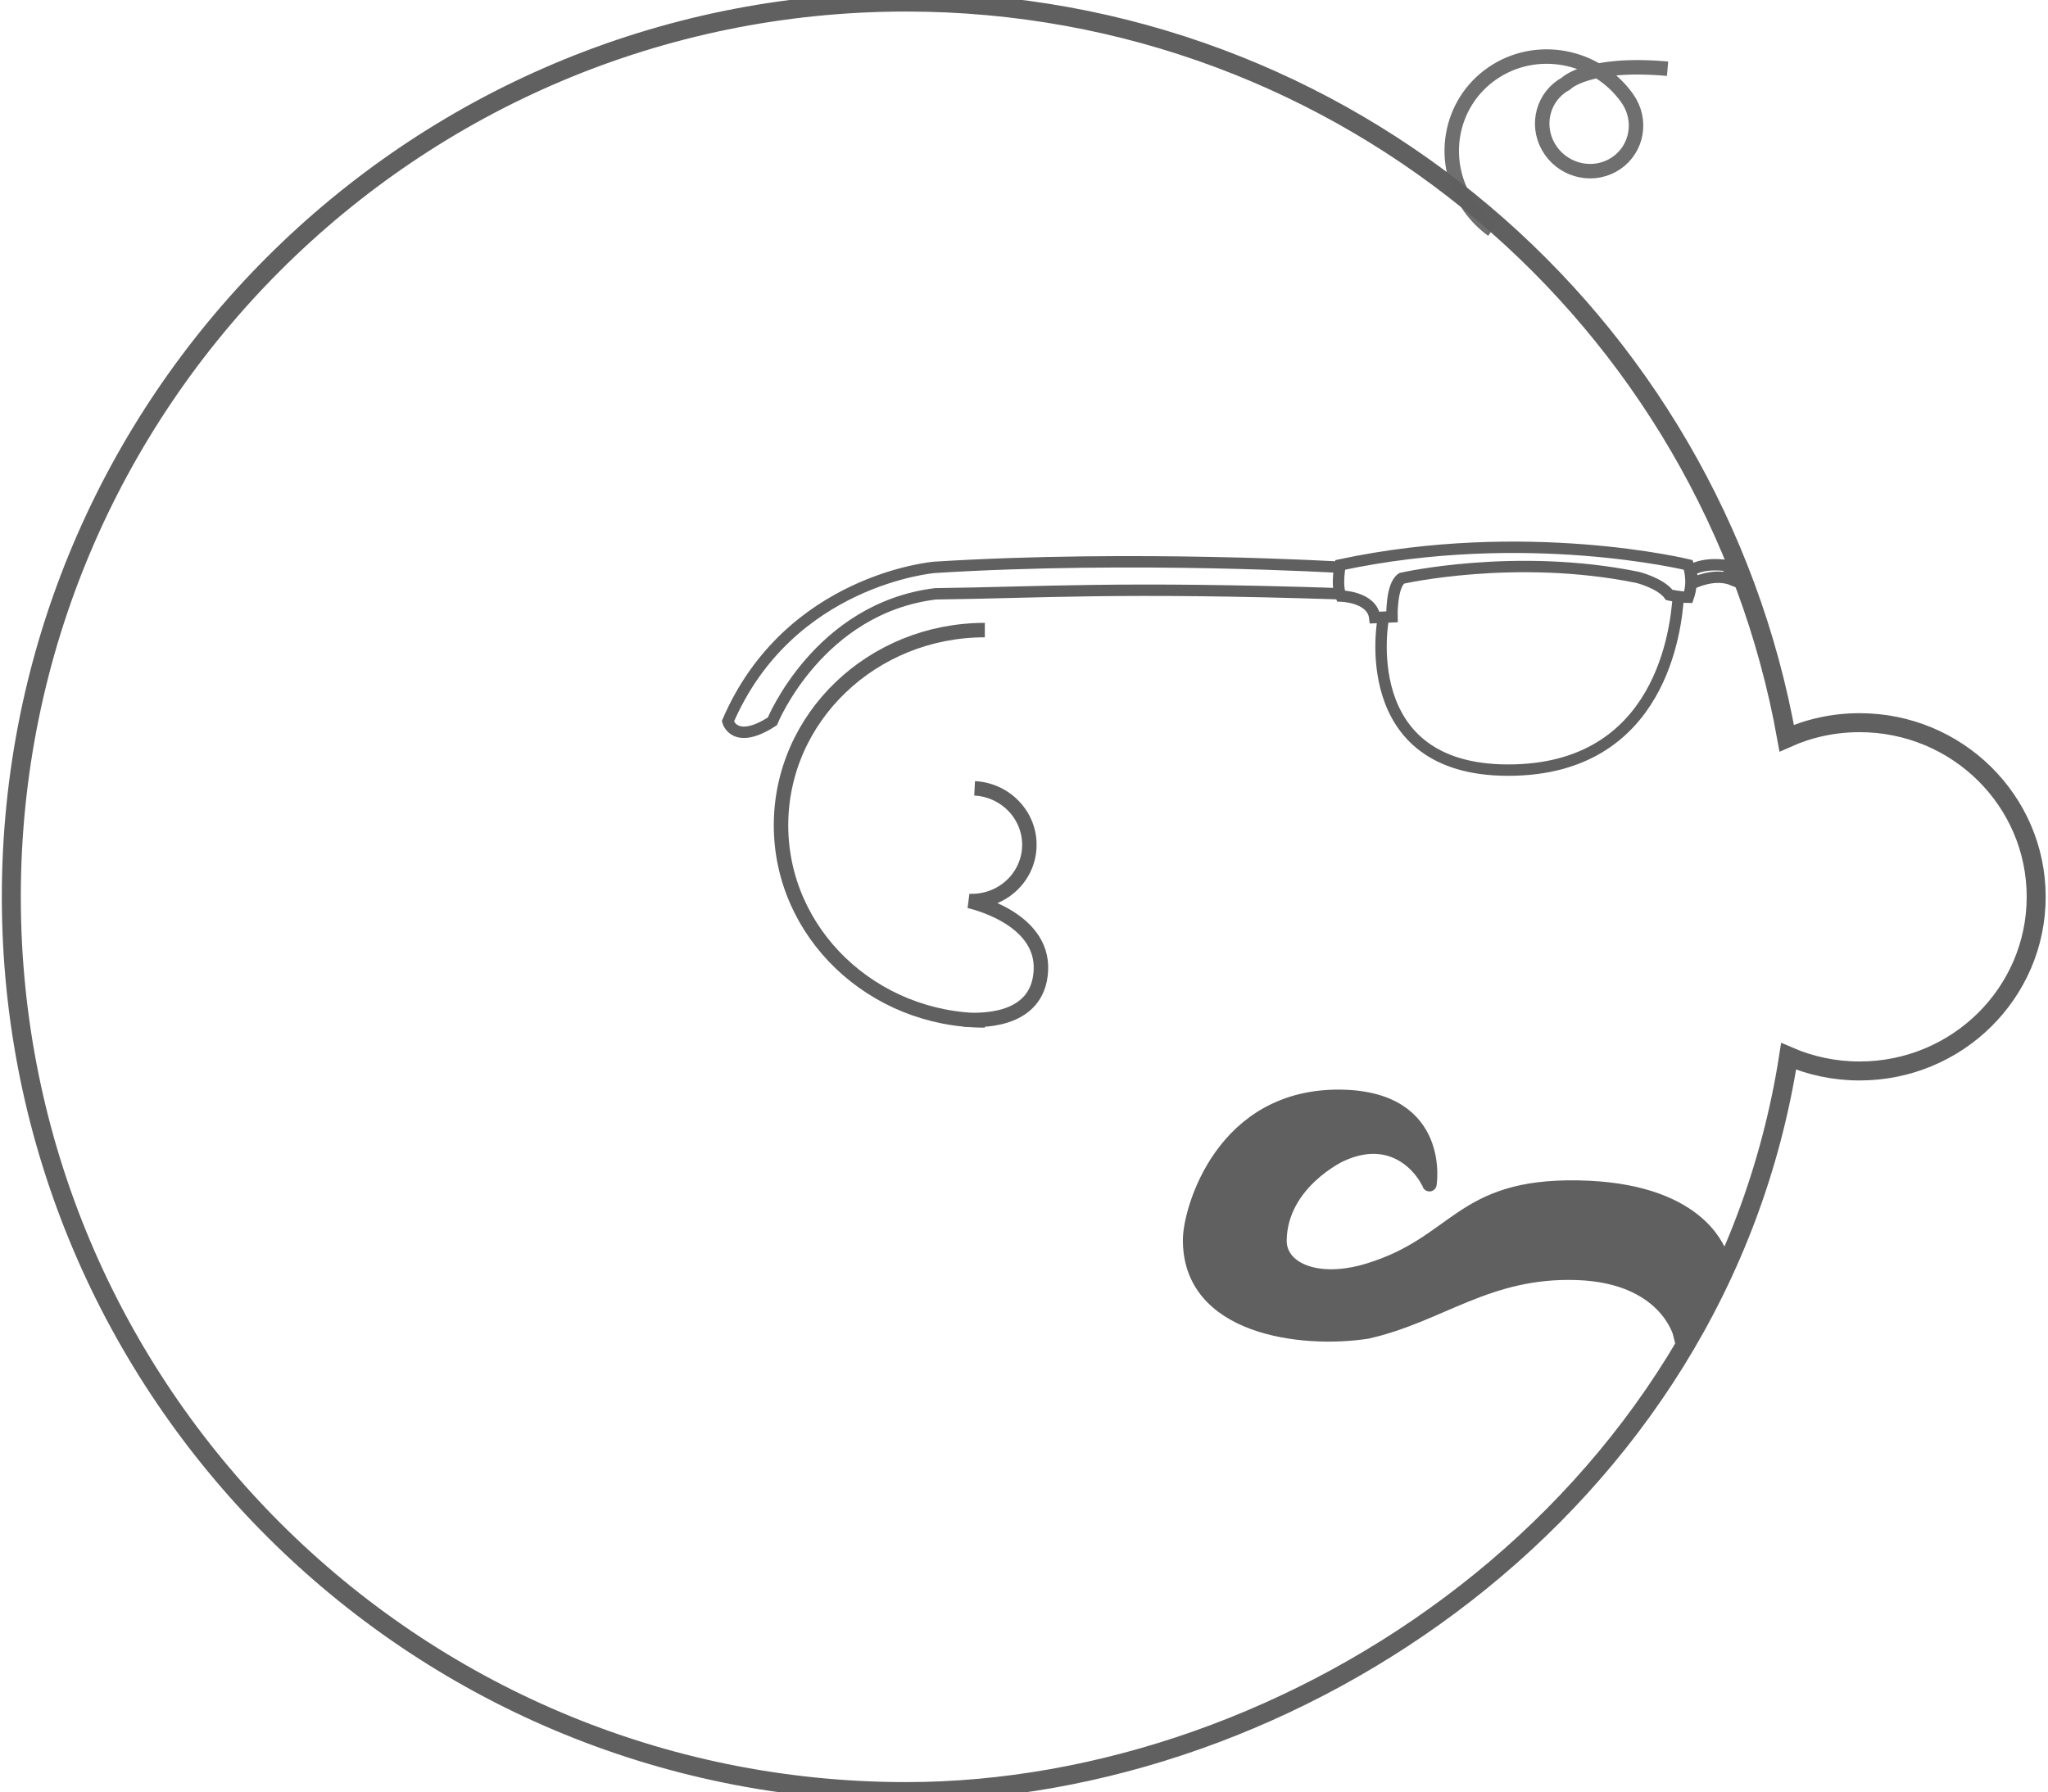
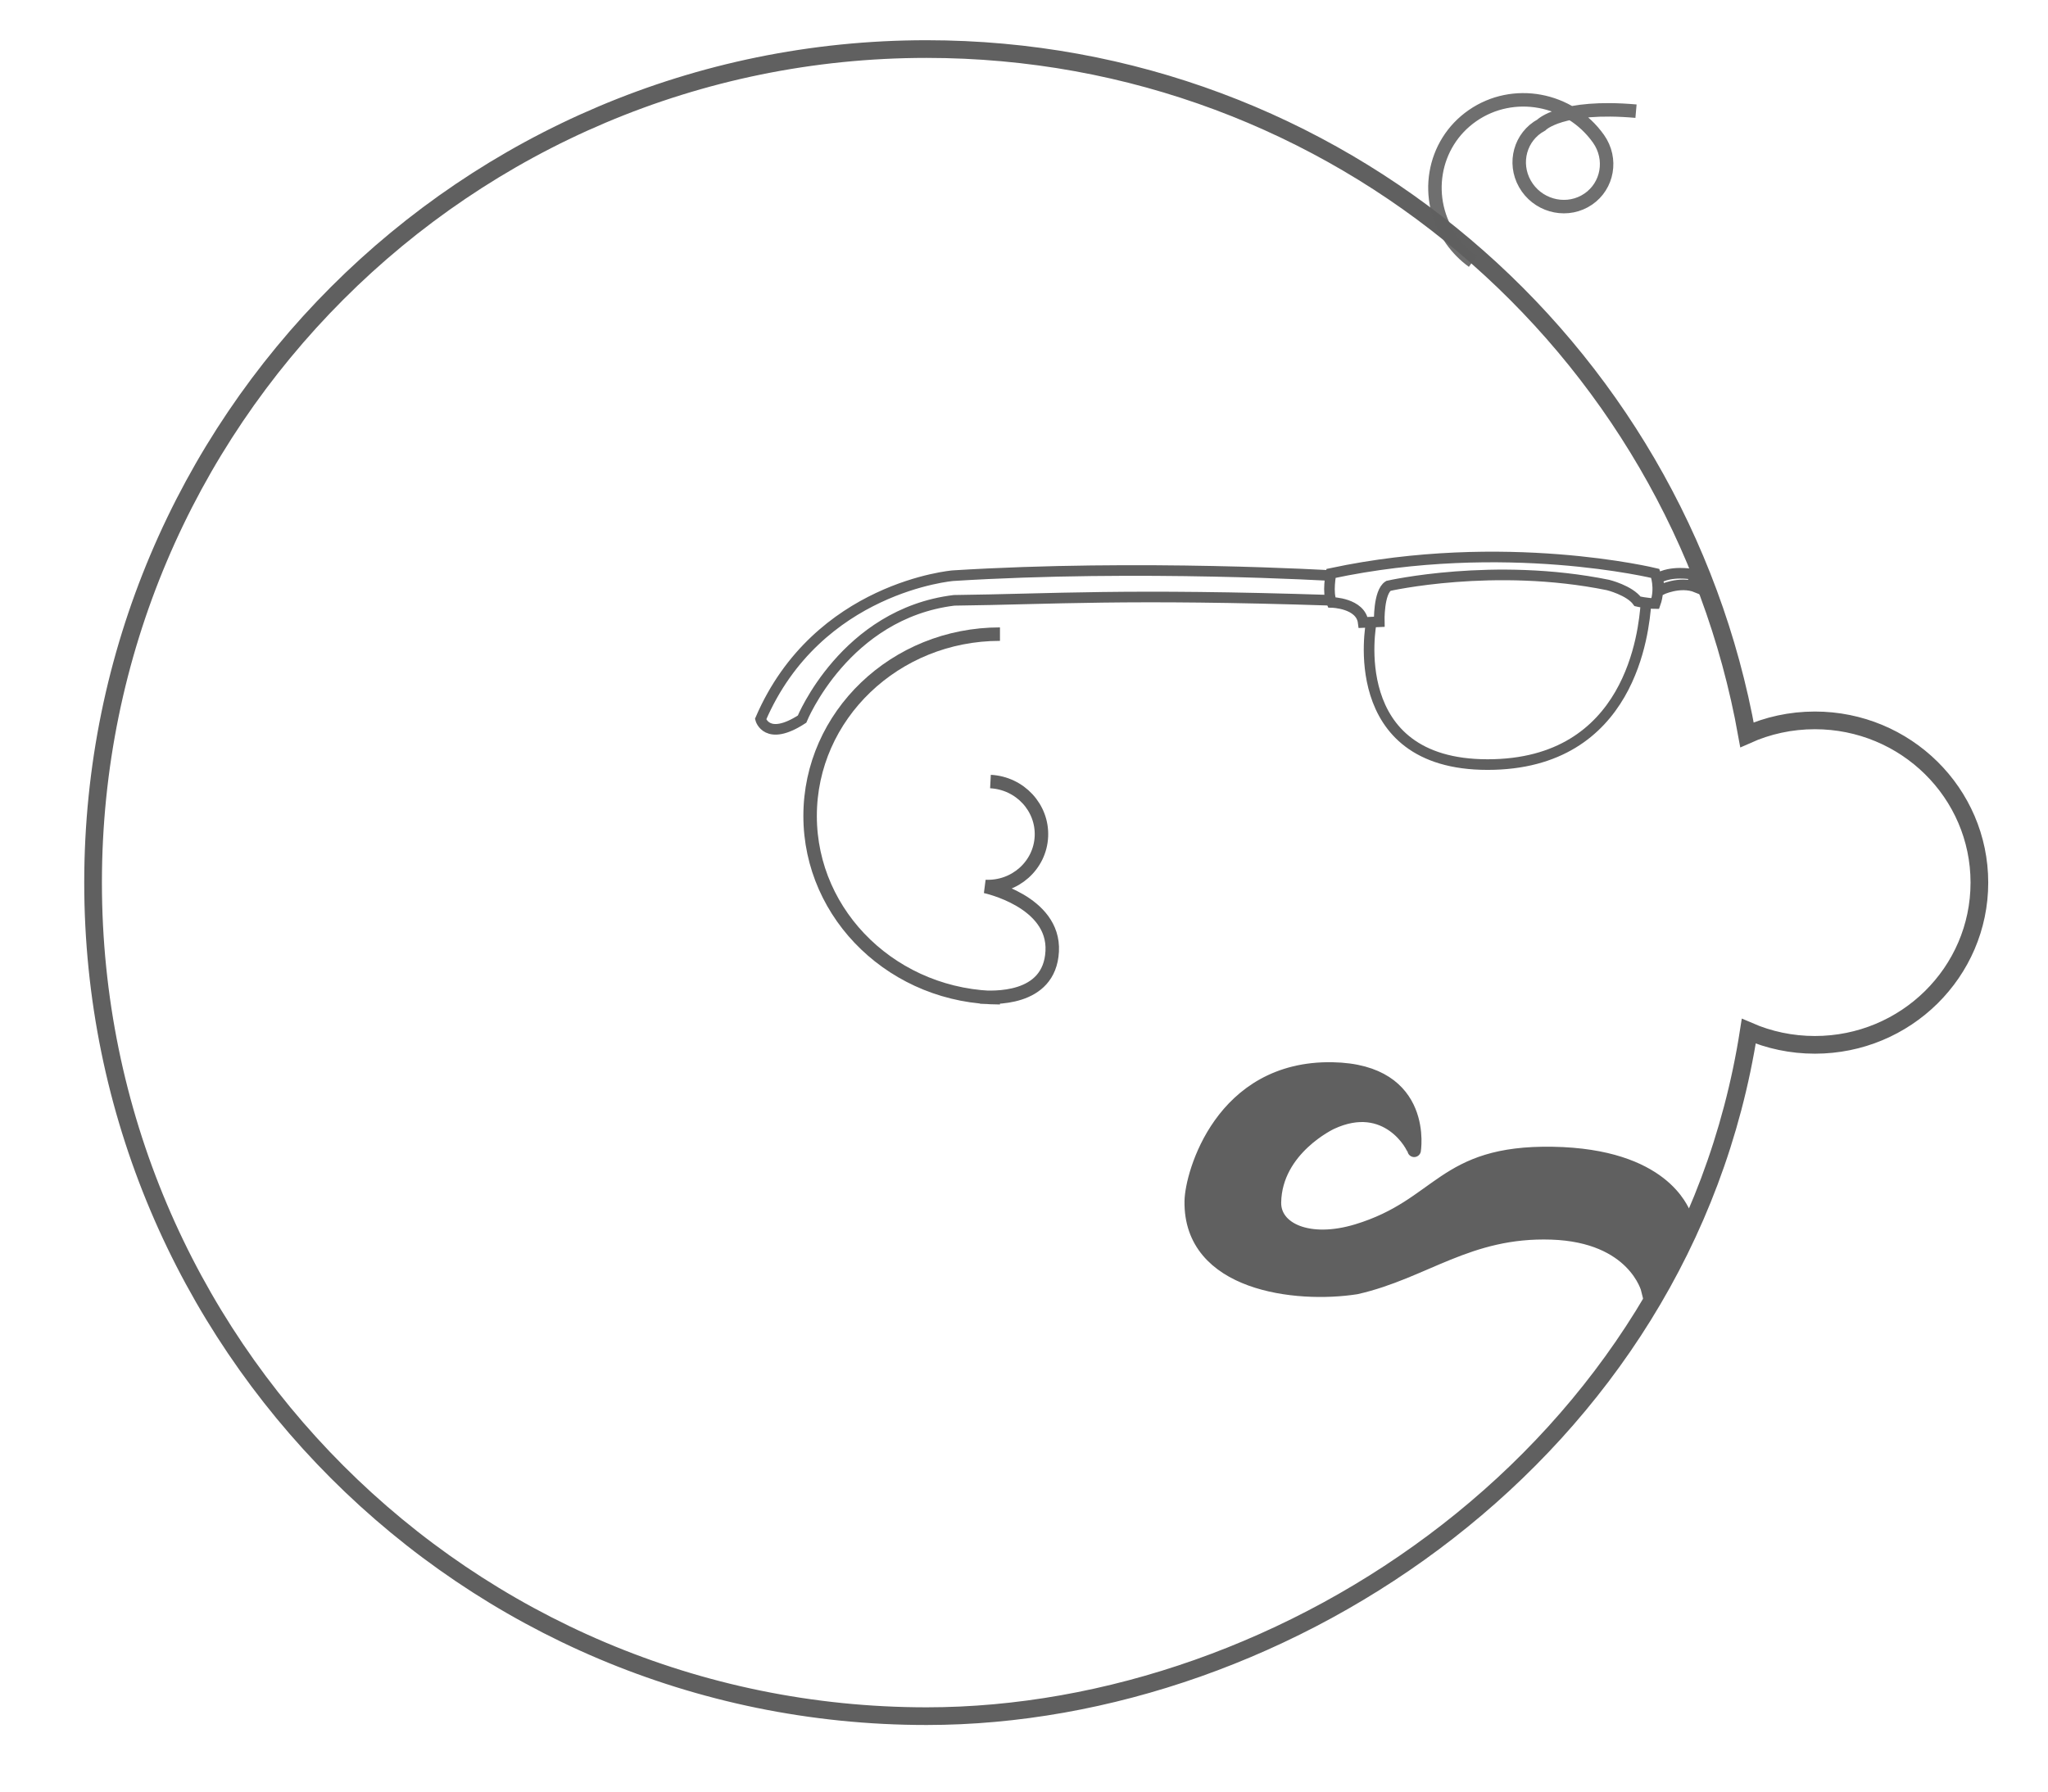
- <svg xmlns="http://www.w3.org/2000/svg" width="80px" height="70px" viewBox="0 0 401 354" version="1.1">
+ <svg xmlns="http://www.w3.org/2000/svg" width="80px" height="70px" preserveAspectRatio="xMaxYMax" viewBox="0 -10 415 380" version="1.1">
  <g id="icon-logo" stroke="none" stroke-width="1" fill="none" fill-rule="evenodd">
    <g id="inner" transform="translate(0, -6)" stroke="#606060">
      <path d="M0.451,183.203 C0.451,85.561 79.582,6.406 177.195,6.406 C264.113,6.406 336.376,69.165 351.169,151.852 C355.558,149.887 360.433,148.793 365.567,148.793 C384.833,148.793 400.451,164.199 400.451,183.203 C400.451,202.207 384.833,217.613 365.567,217.613 C360.581,217.613 355.839,216.581 351.548,214.722 C337.654,303.884 253.453,360 177.195,360 C79.582,360 0.451,280.845 0.451,183.203 Z" id="Head" stroke-width="3.75" fill-opacity="0" fill="#606060" />
      <path d="M309.862,257.077 C292.218,256.81 283.087,265.879 268.691,269.398 C255.991,271.602 233.402,269.398 233.402,251.641 C233.402,245.938 239.284,223.125 262.81,223.125 C283.164,223.125 280.454,240.449 280.454,240.234 C280.454,239.323 274.573,228.828 262.81,234.531 C262.81,234.531 251.047,240.234 251.047,251.641 C251.047,257.344 258.511,260.634 268.691,257.344 C286.336,251.641 286.336,240.234 309.862,240.234 C333.389,240.234 337.474,251.928 337.973,252.564 C336.76,256.338 331.96,265.104 330.545,268.75 C330.545,268.75 327.507,257.344 309.862,257.077 Z" id="Stache" stroke-width="2.857" fill="#606060" transform="translate(285.6877, 246.6135) rotate(1) translate(-285.6877, -246.6135) " />
      <path d="M192.761,130.5 C170.526,130.5 152.5,147.765 152.5,169.062 C152.5,190.359 170.526,207.623 192.761,207.623 M190.745,161.767 C197.004,162.095 201.831,167.301 201.55,173.42 C201.268,179.568 195.94,184.316 189.65,184.025 C189.65,184.025 204.396,187.15 203.839,197.776 C203.283,208.402 191.058,207.599 188.594,207.47" id="Ear" stroke-width="2.857" fill-opacity="0" fill="#D8D8D8" />
      <path d="M331.725,117.621 C331.725,117.621 299.731,109.781 262.957,117.621 C262.957,117.621 262.133,121.75 263.102,123.771 C263.102,123.771 269.266,123.894 269.788,128.032 L273.188,127.878 C273.188,127.878 273.017,121.608 275.125,120.264 C275.125,120.264 297.511,115.16 321.693,120.078 C321.693,120.078 326.271,121.205 327.965,123.548 C327.965,123.548 330,124.018 331.725,124.018 C332.91,120.692 331.725,117.621 331.725,117.621 Z M332.825,121.159 C332.825,121.159 336.901,119.122 340.502,120.577 L339.475,117.778 C339.475,117.778 335,116.954 332.174,118.739 C332.46,120.035 332.825,121.159 332.825,121.159 Z M263.312,118.103 C263.312,118.103 222.416,115.629 182.799,118.103 C182.799,118.103 154.081,120.469 142,148.531 C142,148.531 143.279,153.391 150.789,148.531 C150.789,148.531 159.892,126.172 183.025,123.331 C204.192,123.076 218.942,121.879 263.312,123.331 M271.477,128.153 C271.477,128.153 265.649,158.169 296.159,158.169 C326.668,158.169 329.293,129.799 329.743,124.059" id="Glasses" stroke-width="2.25" fill-opacity="0" fill="#D8D8D8" />
      <path d="M300.808,53.967 C302.936,53.967 305.05,53.622 307.062,52.945 C317.122,49.561 322.477,38.83 319.023,28.976 C315.569,19.122 304.614,13.876 294.554,17.26 C294.249,17.363 293.949,17.481 293.656,17.614 C288.978,19.739 286.948,25.169 289.123,29.741 C291.297,34.313 296.853,36.297 301.531,34.172 C306.209,32.046 308.238,26.617 306.064,22.044 C306.064,22.044 305.238,16.064 291.543,7.852" id="Hair" stroke-opacity="0.9" stroke-width="2.857" transform="translate(304.7375, 28.64614) scale(-1, 1) rotate(-36) translate(-304.7375, -28.64614) " />
    </g>
  </g>
</svg>
